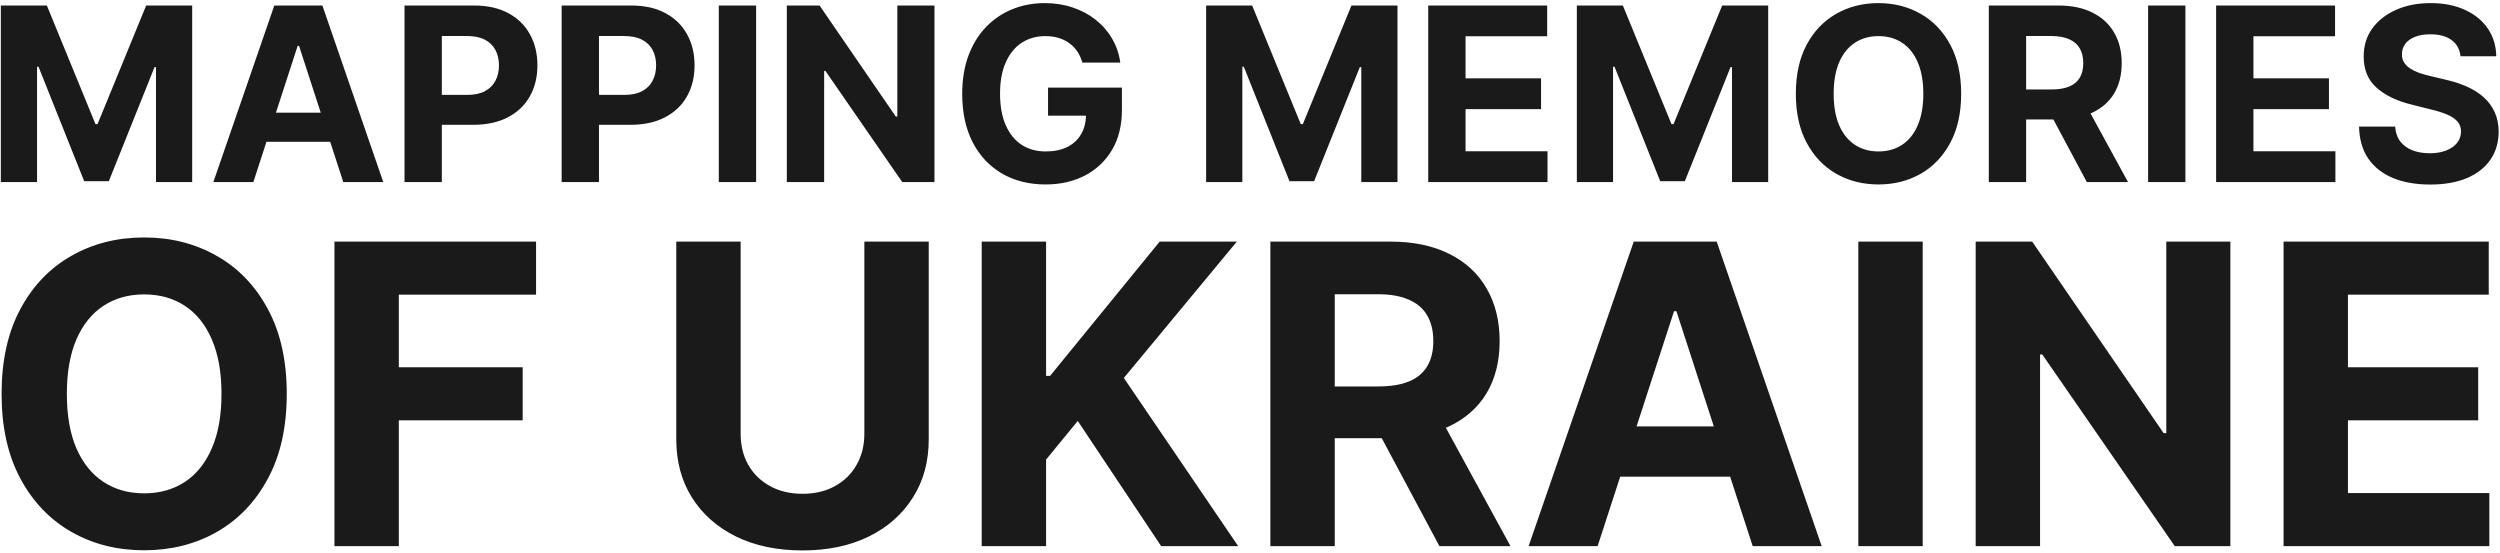
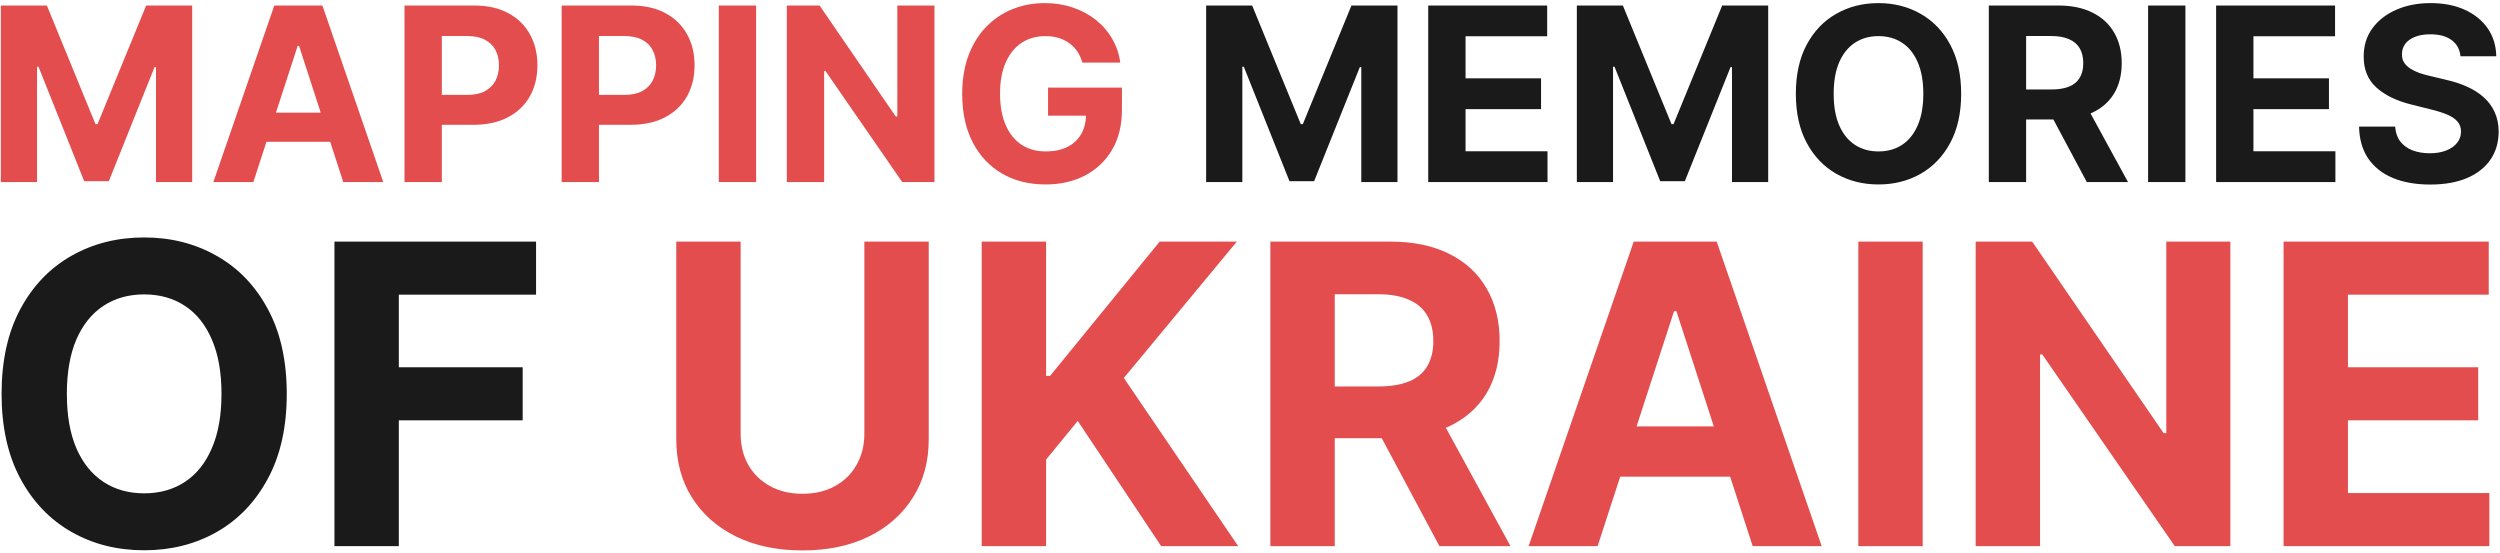
<svg xmlns="http://www.w3.org/2000/svg" width="412" height="91" viewBox="0 0 412 91" fill="none">
-   <path d="M0.138 0.909H7.723L15.734 20.454H16.075L24.087 0.909H31.672V30H25.706V11.065H25.465L17.936 29.858H13.874L6.345 10.994H6.104V30H0.138V0.909ZM41.754 30H35.163L45.205 0.909H53.131L63.16 30H56.569L49.282 7.557H49.055L41.754 30ZM41.342 18.565H56.91V23.366H41.342V18.565ZM66.661 30V0.909H78.138C80.345 0.909 82.225 1.33 83.778 2.173C85.331 3.007 86.514 4.167 87.329 5.653C88.153 7.131 88.565 8.835 88.565 10.767C88.565 12.699 88.148 14.403 87.315 15.881C86.481 17.358 85.274 18.509 83.692 19.332C82.121 20.156 80.217 20.568 77.982 20.568H70.667V15.639H76.988C78.172 15.639 79.147 15.436 79.914 15.028C80.691 14.612 81.268 14.039 81.647 13.31C82.035 12.571 82.229 11.723 82.229 10.767C82.229 9.801 82.035 8.958 81.647 8.239C81.268 7.509 80.691 6.946 79.914 6.548C79.138 6.141 78.153 5.938 76.96 5.938H72.812V30H66.661ZM92.56 30V0.909H104.037C106.243 0.909 108.123 1.33 109.676 2.173C111.229 3.007 112.413 4.167 113.227 5.653C114.051 7.131 114.463 8.835 114.463 10.767C114.463 12.699 114.046 14.403 113.213 15.881C112.38 17.358 111.172 18.509 109.591 19.332C108.019 20.156 106.116 20.568 103.881 20.568H96.565V15.639H102.886C104.07 15.639 105.045 15.436 105.812 15.028C106.589 14.612 107.167 14.039 107.545 13.31C107.934 12.571 108.128 11.723 108.128 10.767C108.128 9.801 107.934 8.958 107.545 8.239C107.167 7.509 106.589 6.946 105.812 6.548C105.036 6.141 104.051 5.938 102.858 5.938H98.71V30H92.56ZM124.609 0.909V30H118.458V0.909H124.609ZM154.001 0.909V30H148.689L136.033 11.69H135.82V30H129.669V0.909H135.067L147.624 19.204H147.879V0.909H154.001ZM178.373 10.312C178.174 9.621 177.895 9.01 177.535 8.48C177.175 7.94 176.735 7.486 176.214 7.116C175.702 6.738 175.115 6.449 174.452 6.25C173.799 6.051 173.075 5.952 172.279 5.952C170.792 5.952 169.486 6.321 168.359 7.06C167.241 7.798 166.37 8.873 165.745 10.284C165.12 11.686 164.808 13.4 164.808 15.426C164.808 17.453 165.115 19.176 165.731 20.597C166.346 22.017 167.218 23.101 168.344 23.849C169.471 24.588 170.802 24.957 172.336 24.957C173.728 24.957 174.916 24.711 175.901 24.219C176.896 23.717 177.653 23.011 178.174 22.102C178.704 21.193 178.969 20.118 178.969 18.878L180.219 19.062H172.719V14.432H184.893V18.097C184.893 20.653 184.353 22.85 183.273 24.688C182.194 26.515 180.707 27.926 178.813 28.921C176.919 29.905 174.751 30.398 172.308 30.398C169.58 30.398 167.184 29.796 165.12 28.594C163.056 27.382 161.446 25.663 160.29 23.438C159.145 21.203 158.572 18.551 158.572 15.483C158.572 13.125 158.913 11.023 159.594 9.176C160.286 7.32 161.252 5.748 162.492 4.46C163.733 3.172 165.177 2.192 166.825 1.52C168.472 0.848 170.257 0.511 172.18 0.511C173.827 0.511 175.362 0.753 176.782 1.236C178.202 1.709 179.462 2.382 180.56 3.253C181.668 4.124 182.573 5.161 183.273 6.364C183.974 7.557 184.424 8.873 184.623 10.312H178.373ZM198.771 0.909H206.356L214.367 20.454H214.708L222.719 0.909H230.305V30H224.339V11.065H224.097L216.569 29.858H212.506L204.978 10.994H204.737V30H198.771V0.909ZM235.372 30V0.909H254.974V5.98H241.523V12.912H253.966V17.983H241.523V24.929H255.031V30H235.372ZM259.864 0.909H267.45L275.461 20.454H275.802L283.813 0.909H291.398V30H285.433V11.065H285.191L277.663 29.858H273.6L266.072 10.994H265.83V30H259.864V0.909ZM323.199 15.454C323.199 18.627 322.598 21.326 321.395 23.551C320.202 25.776 318.573 27.476 316.509 28.651C314.454 29.815 312.143 30.398 309.577 30.398C306.991 30.398 304.671 29.811 302.616 28.636C300.562 27.462 298.938 25.762 297.744 23.537C296.551 21.312 295.955 18.617 295.955 15.454C295.955 12.282 296.551 9.583 297.744 7.358C298.938 5.133 300.562 3.438 302.616 2.273C304.671 1.098 306.991 0.511 309.577 0.511C312.143 0.511 314.454 1.098 316.509 2.273C318.573 3.438 320.202 5.133 321.395 7.358C322.598 9.583 323.199 12.282 323.199 15.454ZM316.963 15.454C316.963 13.4 316.655 11.667 316.04 10.256C315.434 8.845 314.577 7.775 313.469 7.045C312.361 6.316 311.063 5.952 309.577 5.952C308.09 5.952 306.793 6.316 305.685 7.045C304.577 7.775 303.715 8.845 303.099 10.256C302.493 11.667 302.19 13.4 302.19 15.454C302.19 17.509 302.493 19.242 303.099 20.653C303.715 22.064 304.577 23.134 305.685 23.864C306.793 24.593 308.09 24.957 309.577 24.957C311.063 24.957 312.361 24.593 313.469 23.864C314.577 23.134 315.434 22.064 316.04 20.653C316.655 19.242 316.963 17.509 316.963 15.454ZM327.755 30V0.909H339.232C341.429 0.909 343.304 1.302 344.857 2.088C346.42 2.865 347.608 3.968 348.423 5.398C349.246 6.818 349.658 8.49 349.658 10.412C349.658 12.344 349.242 14.006 348.408 15.398C347.575 16.78 346.368 17.841 344.786 18.579C343.214 19.318 341.311 19.688 339.076 19.688H331.391V14.744H338.082C339.256 14.744 340.231 14.583 341.008 14.261C341.784 13.939 342.362 13.456 342.741 12.812C343.129 12.169 343.323 11.368 343.323 10.412C343.323 9.446 343.129 8.632 342.741 7.969C342.362 7.306 341.78 6.804 340.994 6.463C340.217 6.113 339.237 5.938 338.053 5.938H333.906V30H327.755ZM343.465 16.761L350.695 30H343.906L336.832 16.761H343.465ZM360.156 0.909V30H354.005V0.909H360.156ZM365.216 30V0.909H384.818V5.98H371.366V12.912H383.81V17.983H371.366V24.929H384.875V30H365.216ZM405.489 9.276C405.376 8.13 404.888 7.24 404.026 6.605C403.165 5.971 401.995 5.653 400.518 5.653C399.514 5.653 398.666 5.795 397.975 6.08C397.284 6.354 396.754 6.738 396.384 7.23C396.024 7.723 395.844 8.281 395.844 8.906C395.826 9.427 395.934 9.882 396.171 10.27C396.417 10.658 396.754 10.994 397.18 11.278C397.606 11.553 398.098 11.794 398.657 12.003C399.216 12.202 399.812 12.372 400.447 12.514L403.06 13.139C404.329 13.423 405.494 13.802 406.555 14.276C407.615 14.749 408.534 15.331 409.31 16.023C410.087 16.714 410.688 17.528 411.114 18.466C411.55 19.403 411.772 20.478 411.782 21.69C411.772 23.471 411.318 25.014 410.418 26.321C409.528 27.618 408.24 28.627 406.555 29.347C404.879 30.057 402.857 30.412 400.489 30.412C398.141 30.412 396.095 30.052 394.353 29.332C392.62 28.613 391.266 27.547 390.29 26.136C389.325 24.716 388.818 22.959 388.771 20.866H394.722C394.789 21.842 395.068 22.656 395.56 23.31C396.062 23.954 396.73 24.441 397.563 24.773C398.406 25.095 399.358 25.256 400.418 25.256C401.46 25.256 402.364 25.104 403.131 24.801C403.908 24.498 404.509 24.077 404.935 23.537C405.362 22.997 405.575 22.377 405.575 21.676C405.575 21.023 405.38 20.474 404.992 20.028C404.613 19.583 404.055 19.204 403.316 18.892C402.587 18.579 401.692 18.296 400.631 18.04L397.464 17.244C395.011 16.648 393.075 15.715 391.654 14.446C390.234 13.177 389.528 11.468 389.538 9.318C389.528 7.557 389.997 6.018 390.944 4.702C391.9 3.385 393.212 2.358 394.879 1.619C396.545 0.881 398.439 0.511 400.56 0.511C402.719 0.511 404.604 0.881 406.214 1.619C407.833 2.358 409.093 3.385 409.992 4.702C410.892 6.018 411.356 7.543 411.384 9.276H405.489ZM47.258 64.909C47.258 70.381 46.22 75.037 44.146 78.876C42.087 82.715 39.278 85.647 35.717 87.672C32.172 89.681 28.186 90.686 23.759 90.686C19.3 90.686 15.298 89.673 11.753 87.648C8.208 85.622 5.407 82.69 3.349 78.851C1.29 75.012 0.261 70.365 0.261 64.909C0.261 59.437 1.29 54.781 3.349 50.943C5.407 47.104 8.208 44.18 11.753 42.17C15.298 40.145 19.3 39.132 23.759 39.132C28.186 39.132 32.172 40.145 35.717 42.17C39.278 44.18 42.087 47.104 44.146 50.943C46.22 54.781 47.258 59.437 47.258 64.909ZM36.501 64.909C36.501 61.364 35.97 58.375 34.908 55.941C33.863 53.507 32.384 51.661 30.473 50.403C28.562 49.146 26.324 48.517 23.759 48.517C21.195 48.517 18.957 49.146 17.046 50.403C15.134 51.661 13.648 53.507 12.586 55.941C11.541 58.375 11.018 61.364 11.018 64.909C11.018 68.454 11.541 71.443 12.586 73.877C13.648 76.311 15.134 78.157 17.046 79.415C18.957 80.673 21.195 81.302 23.759 81.302C26.324 81.302 28.562 80.673 30.473 79.415C32.384 78.157 33.863 76.311 34.908 73.877C35.97 71.443 36.501 68.454 36.501 64.909ZM55.117 90V39.818H88.343V48.566H65.727V60.523H86.138V69.271H65.727V90H55.117ZM142.445 39.818H153.055V72.407C153.055 76.066 152.181 79.268 150.433 82.012C148.701 84.756 146.276 86.896 143.156 88.432C140.036 89.951 136.401 90.711 132.252 90.711C128.086 90.711 124.444 89.951 121.324 88.432C118.204 86.896 115.778 84.756 114.046 82.012C112.315 79.268 111.449 76.066 111.449 72.407V39.818H122.059V71.5C122.059 73.412 122.475 75.11 123.308 76.597C124.158 78.084 125.35 79.251 126.886 80.101C128.421 80.95 130.21 81.375 132.252 81.375C134.31 81.375 136.099 80.95 137.618 80.101C139.153 79.251 140.338 78.084 141.171 76.597C142.02 75.11 142.445 73.412 142.445 71.5V39.818ZM161.784 90V39.818H172.394V61.944H173.055L191.114 39.818H203.831L185.209 62.287L204.051 90H191.359L177.613 69.369L172.394 75.739V90H161.784ZM209.356 90V39.818H229.154C232.944 39.818 236.179 40.496 238.858 41.852C241.553 43.191 243.603 45.094 245.008 47.561C246.429 50.011 247.14 52.895 247.14 56.211C247.14 59.543 246.421 62.41 244.983 64.811C243.546 67.196 241.463 69.026 238.735 70.3C236.023 71.574 232.74 72.211 228.885 72.211H215.629V63.684H227.17C229.195 63.684 230.878 63.406 232.217 62.851C233.557 62.295 234.553 61.462 235.207 60.352C235.876 59.241 236.211 57.86 236.211 56.211C236.211 54.544 235.876 53.14 235.207 51.996C234.553 50.853 233.549 49.987 232.193 49.399C230.853 48.794 229.163 48.492 227.121 48.492H219.966V90H209.356ZM236.456 67.163L248.928 90H237.216L225.013 67.163H236.456ZM263.287 90H251.918L269.241 39.818H282.914L300.213 90H288.843L276.273 51.285H275.881L263.287 90ZM262.576 70.275H289.431V78.557H262.576V70.275ZM316.862 39.818V90H306.253V39.818H316.862ZM367.565 39.818V90H358.401L336.569 58.416H336.201V90H325.591V39.818H334.903L356.563 71.378H357.004V39.818H367.565ZM376.331 90V39.818H410.145V48.566H386.94V60.523H408.405V69.271H386.94V81.252H410.243V90H376.331Z" fill="#1A1A1A" />
+   <path d="M0.138 0.909H7.723L15.734 20.454H16.075L24.087 0.909H31.672V30H25.706V11.065H25.465L17.936 29.858H13.874L6.345 10.994H6.104V30H0.138V0.909ZM41.754 30H35.163L45.205 0.909H53.131L63.16 30H56.569L49.282 7.557H49.055L41.754 30ZM41.342 18.565H56.91V23.366H41.342V18.565ZM66.661 30V0.909H78.138C80.345 0.909 82.225 1.33 83.778 2.173C85.331 3.007 86.514 4.167 87.329 5.653C88.153 7.131 88.565 8.835 88.565 10.767C88.565 12.699 88.148 14.403 87.315 15.881C86.481 17.358 85.274 18.509 83.692 19.332C82.121 20.156 80.217 20.568 77.982 20.568H70.667V15.639H76.988C78.172 15.639 79.147 15.436 79.914 15.028C80.691 14.612 81.268 14.039 81.647 13.31C82.035 12.571 82.229 11.723 82.229 10.767C82.229 9.801 82.035 8.958 81.647 8.239C81.268 7.509 80.691 6.946 79.914 6.548C79.138 6.141 78.153 5.938 76.96 5.938H72.812V30H66.661ZM92.56 30V0.909H104.037C106.243 0.909 108.123 1.33 109.676 2.173C111.229 3.007 112.413 4.167 113.227 5.653C114.051 7.131 114.463 8.835 114.463 10.767C114.463 12.699 114.046 14.403 113.213 15.881C112.38 17.358 111.172 18.509 109.591 19.332C108.019 20.156 106.116 20.568 103.881 20.568H96.565V15.639H102.886C104.07 15.639 105.045 15.436 105.812 15.028C106.589 14.612 107.167 14.039 107.545 13.31C107.934 12.571 108.128 11.723 108.128 10.767C108.128 9.801 107.934 8.958 107.545 8.239C107.167 7.509 106.589 6.946 105.812 6.548C105.036 6.141 104.051 5.938 102.858 5.938H98.71V30H92.56ZM124.609 0.909V30H118.458V0.909H124.609ZM154.001 0.909V30H148.689L136.033 11.69H135.82V30H129.669V0.909H135.067L147.624 19.204H147.879V0.909H154.001ZM178.373 10.312C178.174 9.621 177.895 9.01 177.535 8.48C177.175 7.94 176.735 7.486 176.214 7.116C175.702 6.738 175.115 6.449 174.452 6.25C173.799 6.051 173.075 5.952 172.279 5.952C170.792 5.952 169.486 6.321 168.359 7.06C167.241 7.798 166.37 8.873 165.745 10.284C165.12 11.686 164.808 13.4 164.808 15.426C164.808 17.453 165.115 19.176 165.731 20.597C166.346 22.017 167.218 23.101 168.344 23.849C169.471 24.588 170.802 24.957 172.336 24.957C173.728 24.957 174.916 24.711 175.901 24.219C176.896 23.717 177.653 23.011 178.174 22.102C178.704 21.193 178.969 20.118 178.969 18.878L180.219 19.062H172.719V14.432H184.893V18.097C184.893 20.653 184.353 22.85 183.273 24.688C182.194 26.515 180.707 27.926 178.813 28.921C176.919 29.905 174.751 30.398 172.308 30.398C169.58 30.398 167.184 29.796 165.12 28.594C163.056 27.382 161.446 25.663 160.29 23.438C159.145 21.203 158.572 18.551 158.572 15.483C158.572 13.125 158.913 11.023 159.594 9.176C160.286 7.32 161.252 5.748 162.492 4.46C163.733 3.172 165.177 2.192 166.825 1.52C168.472 0.848 170.257 0.511 172.18 0.511C173.827 0.511 175.362 0.753 176.782 1.236C178.202 1.709 179.462 2.382 180.56 3.253C181.668 4.124 182.573 5.161 183.273 6.364C183.974 7.557 184.424 8.873 184.623 10.312H178.373ZM142.445 39.818H153.055V72.407C153.055 76.066 152.181 79.268 150.433 82.012C148.701 84.756 146.276 86.896 143.156 88.432C140.036 89.951 136.401 90.711 132.252 90.711C128.086 90.711 124.444 89.951 121.324 88.432C118.204 86.896 115.778 84.756 114.046 82.012C112.315 79.268 111.449 76.066 111.449 72.407V39.818H122.059V71.5C122.059 73.412 122.475 75.11 123.308 76.597C124.158 78.084 125.35 79.251 126.886 80.101C128.421 80.95 130.21 81.375 132.252 81.375C134.31 81.375 136.099 80.95 137.618 80.101C139.153 79.251 140.338 78.084 141.171 76.597C142.02 75.11 142.445 73.412 142.445 71.5V39.818ZM161.784 90V39.818H172.394V61.944H173.055L191.114 39.818H203.831L185.209 62.287L204.051 90H191.359L177.613 69.369L172.394 75.739V90H161.784ZM209.356 90V39.818H229.154C232.944 39.818 236.179 40.496 238.858 41.852C241.553 43.191 243.603 45.094 245.008 47.561C246.429 50.011 247.14 52.895 247.14 56.211C247.14 59.543 246.421 62.41 244.983 64.811C243.546 67.196 241.463 69.026 238.735 70.3C236.023 71.574 232.74 72.211 228.885 72.211H215.629V63.684H227.17C229.195 63.684 230.878 63.406 232.217 62.851C233.557 62.295 234.553 61.462 235.207 60.352C235.876 59.241 236.211 57.86 236.211 56.211C236.211 54.544 235.876 53.14 235.207 51.996C234.553 50.853 233.549 49.987 232.193 49.399C230.853 48.794 229.163 48.492 227.121 48.492H219.966V90H209.356ZM236.456 67.163L248.928 90H237.216L225.013 67.163H236.456ZM263.287 90H251.918L269.241 39.818H282.914L300.213 90H288.843L276.273 51.285H275.881L263.287 90ZM262.576 70.275H289.431V78.557H262.576V70.275ZM316.862 39.818V90H306.253V39.818H316.862ZM367.565 39.818V90H358.401L336.569 58.416H336.201V90H325.591V39.818H334.903L356.563 71.378H357.004V39.818H367.565ZM376.331 90V39.818H410.145V48.566H386.94V60.523H408.405V69.271H386.94V81.252H410.243V90H376.331Z" fill="#E34D4D" />
+   <path d="M198.771 0.909H206.356L214.367 20.454H214.708L222.719 0.909H230.305V30H224.339V11.065H224.097L216.569 29.858H212.506L204.978 10.994H204.737V30H198.771V0.909ZM235.372 30V0.909H254.974V5.98H241.523V12.912H253.966V17.983H241.523V24.929H255.031V30H235.372ZM259.864 0.909H267.45L275.461 20.454H275.802L283.813 0.909H291.398V30H285.433V11.065H285.191L277.663 29.858H273.6L266.072 10.994H265.83V30H259.864V0.909ZM323.199 15.454C323.199 18.627 322.598 21.326 321.395 23.551C320.202 25.776 318.573 27.476 316.509 28.651C314.454 29.815 312.143 30.398 309.577 30.398C306.991 30.398 304.671 29.811 302.616 28.636C300.562 27.462 298.938 25.762 297.744 23.537C296.551 21.312 295.955 18.617 295.955 15.454C295.955 12.282 296.551 9.583 297.744 7.358C298.938 5.133 300.562 3.438 302.616 2.273C304.671 1.098 306.991 0.511 309.577 0.511C312.143 0.511 314.454 1.098 316.509 2.273C318.573 3.438 320.202 5.133 321.395 7.358C322.598 9.583 323.199 12.282 323.199 15.454ZM316.963 15.454C316.963 13.4 316.655 11.667 316.04 10.256C315.434 8.845 314.577 7.775 313.469 7.045C312.361 6.316 311.063 5.952 309.577 5.952C308.09 5.952 306.793 6.316 305.685 7.045C304.577 7.775 303.715 8.845 303.099 10.256C302.493 11.667 302.19 13.4 302.19 15.454C302.19 17.509 302.493 19.242 303.099 20.653C303.715 22.064 304.577 23.134 305.685 23.864C306.793 24.593 308.09 24.957 309.577 24.957C311.063 24.957 312.361 24.593 313.469 23.864C314.577 23.134 315.434 22.064 316.04 20.653C316.655 19.242 316.963 17.509 316.963 15.454ZM327.755 30V0.909H339.232C341.429 0.909 343.304 1.302 344.857 2.088C346.42 2.865 347.608 3.968 348.423 5.398C349.246 6.818 349.658 8.49 349.658 10.412C349.658 12.344 349.242 14.006 348.408 15.398C347.575 16.78 346.368 17.841 344.786 18.579C343.214 19.318 341.311 19.688 339.076 19.688H331.391V14.744H338.082C339.256 14.744 340.231 14.583 341.008 14.261C341.784 13.939 342.362 13.456 342.741 12.812C343.129 12.169 343.323 11.368 343.323 10.412C343.323 9.446 343.129 8.632 342.741 7.969C342.362 7.306 341.78 6.804 340.994 6.463C340.217 6.113 339.237 5.938 338.053 5.938H333.906V30H327.755ZM343.465 16.761L350.695 30H343.906L336.832 16.761H343.465ZM360.156 0.909V30H354.005V0.909H360.156ZM365.216 30V0.909H384.818V5.98H371.366V12.912H383.81V17.983H371.366V24.929H384.875V30H365.216ZM405.489 9.276C405.376 8.13 404.888 7.24 404.026 6.605C403.165 5.971 401.995 5.653 400.518 5.653C399.514 5.653 398.666 5.795 397.975 6.08C397.284 6.354 396.754 6.738 396.384 7.23C396.024 7.723 395.844 8.281 395.844 8.906C395.826 9.427 395.934 9.882 396.171 10.27C396.417 10.658 396.754 10.994 397.18 11.278C397.606 11.553 398.098 11.794 398.657 12.003C399.216 12.202 399.812 12.372 400.447 12.514L403.06 13.139C404.329 13.423 405.494 13.802 406.555 14.276C407.615 14.749 408.534 15.331 409.31 16.023C410.087 16.714 410.688 17.528 411.114 18.466C411.55 19.403 411.772 20.478 411.782 21.69C411.772 23.471 411.318 25.014 410.418 26.321C409.528 27.618 408.24 28.627 406.555 29.347C404.879 30.057 402.857 30.412 400.489 30.412C398.141 30.412 396.095 30.052 394.353 29.332C392.62 28.613 391.266 27.547 390.29 26.136C389.325 24.716 388.818 22.959 388.771 20.866H394.722C394.789 21.842 395.068 22.656 395.56 23.31C396.062 23.954 396.73 24.441 397.563 24.773C398.406 25.095 399.358 25.256 400.418 25.256C401.46 25.256 402.364 25.104 403.131 24.801C403.908 24.498 404.509 24.077 404.935 23.537C405.362 22.997 405.575 22.377 405.575 21.676C405.575 21.023 405.38 20.474 404.992 20.028C404.613 19.583 404.055 19.204 403.316 18.892C402.587 18.579 401.692 18.296 400.631 18.04L397.464 17.244C395.011 16.648 393.075 15.715 391.654 14.446C390.234 13.177 389.528 11.468 389.538 9.318C389.528 7.557 389.997 6.018 390.944 4.702C391.9 3.385 393.212 2.358 394.879 1.619C396.545 0.881 398.439 0.511 400.56 0.511C402.719 0.511 404.604 0.881 406.214 1.619C407.833 2.358 409.093 3.385 409.992 4.702C410.892 6.018 411.356 7.543 411.384 9.276H405.489ZM47.258 64.909C47.258 70.381 46.22 75.037 44.146 78.876C42.087 82.715 39.278 85.647 35.717 87.672C32.172 89.681 28.186 90.686 23.759 90.686C19.3 90.686 15.298 89.673 11.753 87.648C8.208 85.622 5.407 82.69 3.349 78.851C1.29 75.012 0.261 70.365 0.261 64.909C0.261 59.437 1.29 54.781 3.349 50.943C5.407 47.104 8.208 44.18 11.753 42.17C15.298 40.145 19.3 39.132 23.759 39.132C28.186 39.132 32.172 40.145 35.717 42.17C39.278 44.18 42.087 47.104 44.146 50.943C46.22 54.781 47.258 59.437 47.258 64.909ZM36.501 64.909C36.501 61.364 35.97 58.375 34.908 55.941C33.863 53.507 32.384 51.661 30.473 50.403C28.562 49.146 26.324 48.517 23.759 48.517C21.195 48.517 18.957 49.146 17.046 50.403C15.134 51.661 13.648 53.507 12.586 55.941C11.541 58.375 11.018 61.364 11.018 64.909C11.018 68.454 11.541 71.443 12.586 73.877C13.648 76.311 15.134 78.157 17.046 79.415C18.957 80.673 21.195 81.302 23.759 81.302C26.324 81.302 28.562 80.673 30.473 79.415C32.384 78.157 33.863 76.311 34.908 73.877C35.97 71.443 36.501 68.454 36.501 64.909ZM55.117 90V39.818H88.343V48.566H65.727V60.523H86.138V69.271H65.727V90H55.117Z" fill="#1A1A1A" />
</svg>
